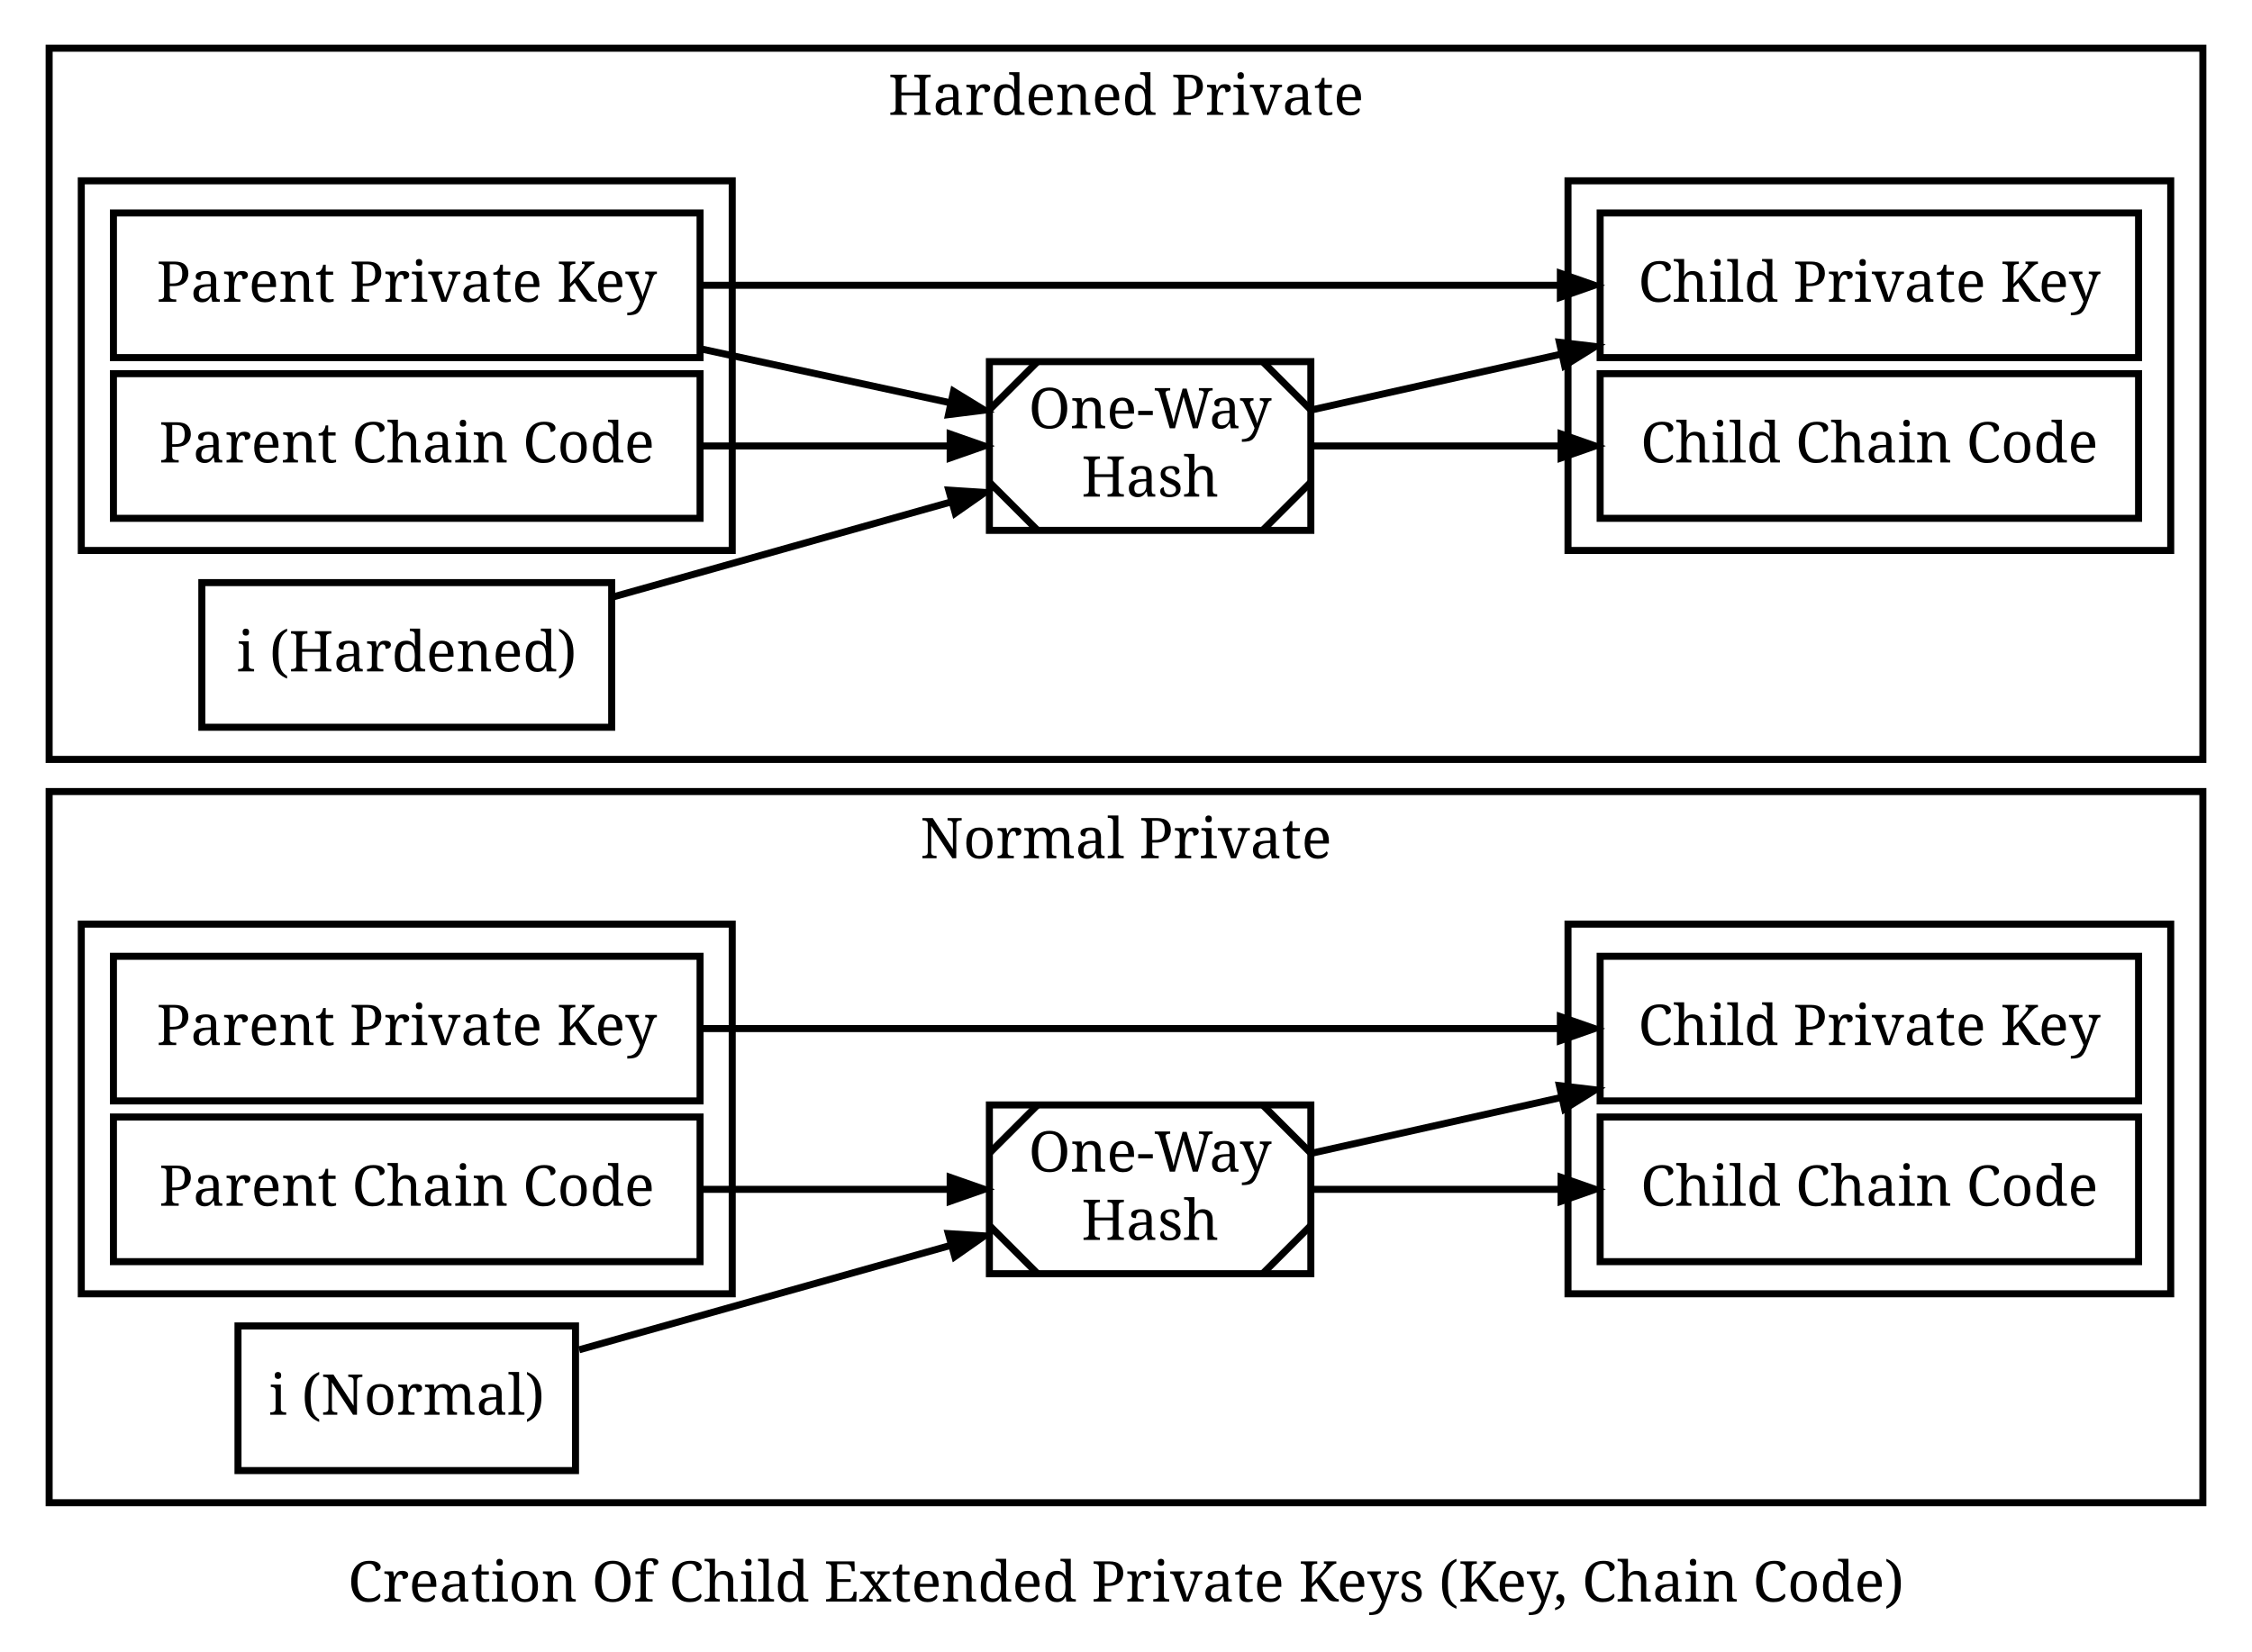
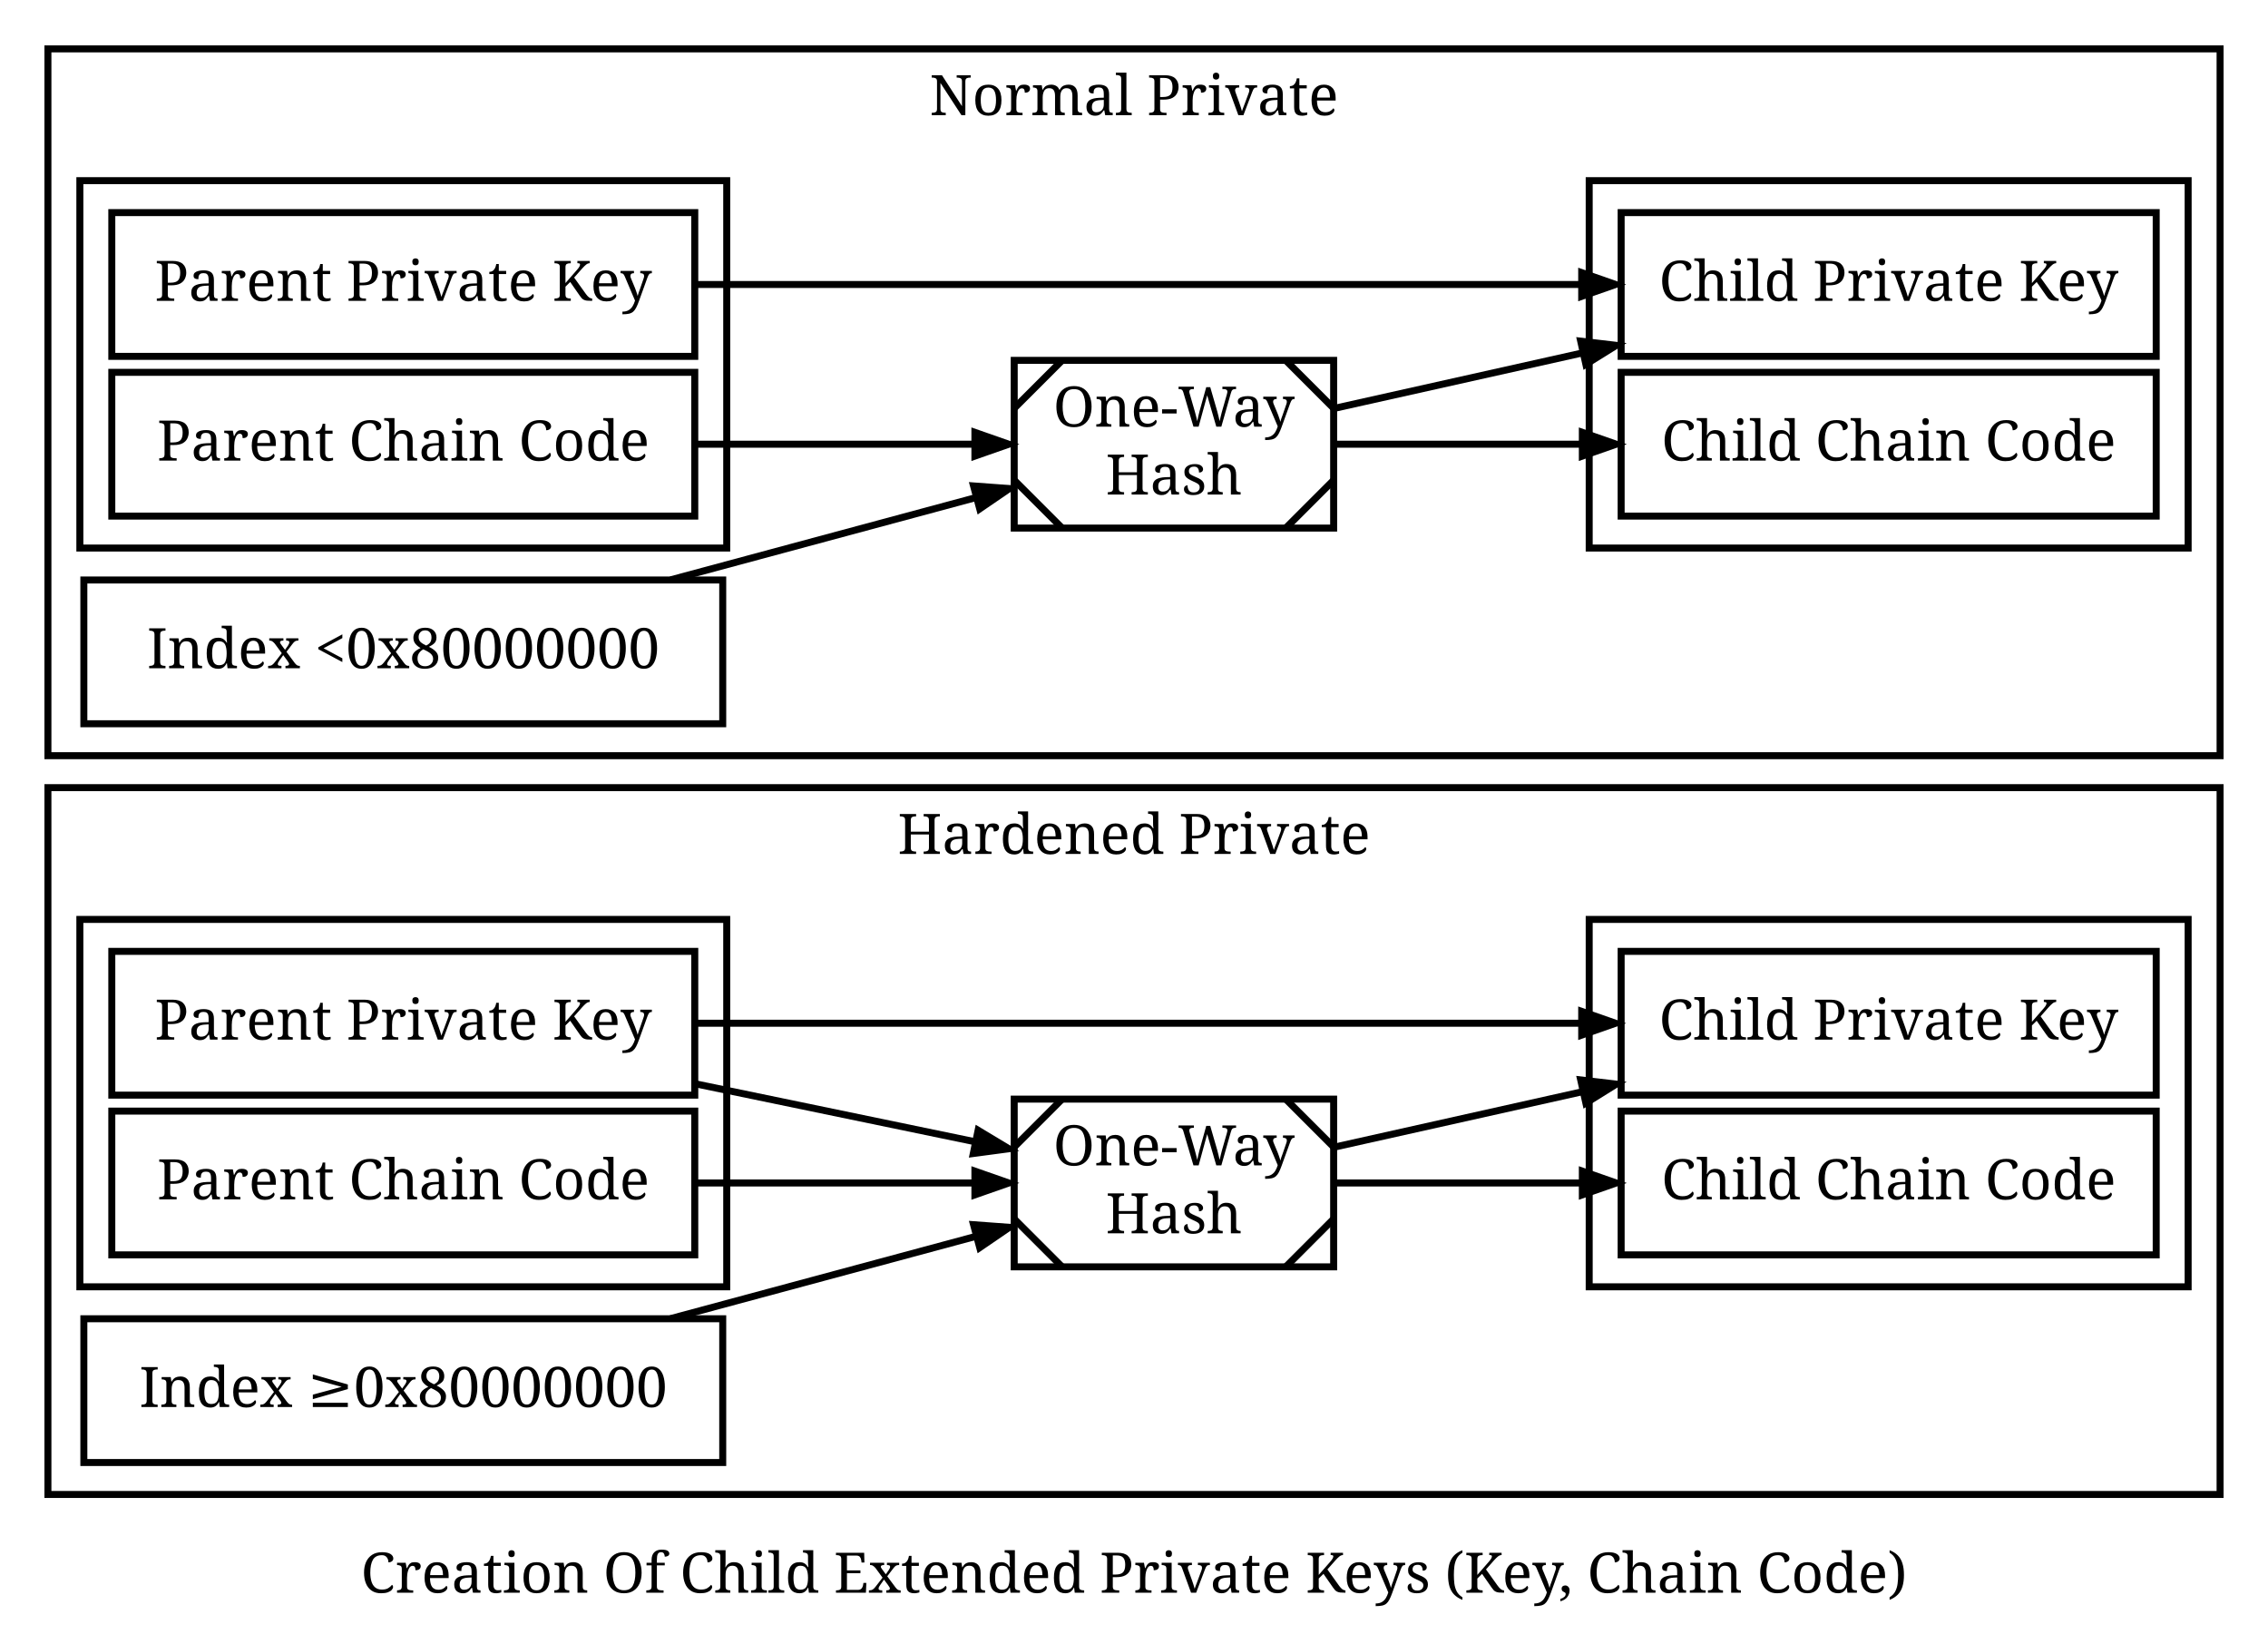
- <svg xmlns="http://www.w3.org/2000/svg" width="450pt" height="330pt" viewBox="0.00 0.00 450.00 330.27">
-   <g id="graph1" class="graph" transform="scale(0.803571 0.803571) rotate(0) translate(4 407)">
-     <polygon fill="white" stroke="white" points="-4,5 -4,-407 557,-407 557,5 -4,5" />
-     <text text-anchor="middle" x="276" y="-8.4" font-family="Times Roman,serif" font-size="14.00">Creation Of Child Extended Private Keys (Key, Chain Code)</text>
+ <svg xmlns="http://www.w3.org/2000/svg" width="450pt" height="326pt" viewBox="0.00 0.00 450.00 325.62">
+   <g id="graph1" class="graph" transform="scale(0.792254 0.792254) rotate(0) translate(4 407)">
+     <polygon fill="white" stroke="white" points="-4,5 -4,-407 565,-407 565,5 -4,5" />
+     <text text-anchor="middle" x="280" y="-8.4" font-family="Times Roman,serif" font-size="14.00">Creation Of Child Extended Private Keys (Key, Chain Code)</text>
    <g id="graph2" class="cluster">
-       <polygon fill="none" stroke="black" stroke-width="1.75" points="8,-33 8,-210 544,-210 544,-33 8,-33" />
-       <text text-anchor="middle" x="276" y="-193.4" font-family="Times Roman,serif" font-size="14.00">Normal Private</text>
+       <polygon fill="none" stroke="black" stroke-width="1.75" points="8,-33 8,-210 552,-210 552,-33 8,-33" />
+       <text text-anchor="middle" x="280" y="-193.4" font-family="Times Roman,serif" font-size="14.00">Hardened Private</text>
    </g>
    <g id="graph3" class="cluster">
      <polygon fill="none" stroke="black" stroke-width="1.75" points="16,-85 16,-177 178,-177 178,-85 16,-85" />
    </g>
    <g id="graph4" class="cluster">
-       <polygon fill="none" stroke="black" stroke-width="1.75" points="386,-85 386,-177 536,-177 536,-85 386,-85" />
+       <polygon fill="none" stroke="black" stroke-width="1.75" points="394,-85 394,-177 544,-177 544,-85 394,-85" />
    </g>
    <g id="graph5" class="cluster">
-       <polygon fill="none" stroke="black" stroke-width="1.75" points="8,-218 8,-395 544,-395 544,-218 8,-218" />
-       <text text-anchor="middle" x="276" y="-378.4" font-family="Times Roman,serif" font-size="14.00">Hardened Private</text>
+       <polygon fill="none" stroke="black" stroke-width="1.75" points="8,-218 8,-395 552,-395 552,-218 8,-218" />
+       <text text-anchor="middle" x="280" y="-378.4" font-family="Times Roman,serif" font-size="14.00">Normal Private</text>
    </g>
    <g id="graph6" class="cluster">
      <polygon fill="none" stroke="black" stroke-width="1.75" points="16,-270 16,-362 178,-362 178,-270 16,-270" />
    </g>
    <g id="graph7" class="cluster">
-       <polygon fill="none" stroke="black" stroke-width="1.75" points="386,-270 386,-362 536,-362 536,-270 386,-270" />
+       <polygon fill="none" stroke="black" stroke-width="1.75" points="394,-270 394,-362 544,-362 544,-270 394,-270" />
    </g>
    <g id="node3" class="node">
      <polygon fill="none" stroke="black" stroke-width="1.75" points="170,-169 24,-169 24,-133 170,-133 170,-169" />
      <text text-anchor="middle" x="97" y="-146.9" font-family="Times Roman,serif" font-size="14.00">Parent Private Key</text>
    </g>
    <g id="node6" class="node">
-       <polygon fill="none" stroke="black" stroke-width="1.75" points="528,-169 394,-169 394,-133 528,-133 528,-169" />
-       <text text-anchor="middle" x="461" y="-146.9" font-family="Times Roman,serif" font-size="14.00">Child Private Key</text>
+       <polygon fill="none" stroke="black" stroke-width="1.75" points="536,-169 402,-169 402,-133 536,-133 536,-169" />
+       <text text-anchor="middle" x="469" y="-146.9" font-family="Times Roman,serif" font-size="14.00">Child Private Key</text>
    </g>
-     <g id="edge13" class="edge">
-       <path fill="none" stroke="black" stroke-width="1.75" d="M170.223,-151C232.072,-151 320.393,-151 383.44,-151" />
-       <polygon fill="black" stroke="black" points="383.725,-154.5 393.725,-151 383.725,-147.5 383.725,-154.5" />
+     <g id="edge15" class="edge">
+       <path fill="none" stroke="black" stroke-width="1.75" d="M170.051,-151C233.921,-151 326.389,-151 391.534,-151" />
+       <polygon fill="black" stroke="black" points="391.746,-154.5 401.746,-151 391.746,-147.5 391.746,-154.5" />
+     </g>
+     <g id="node8" class="node">
+       <polygon fill="none" stroke="black" stroke-width="1.75" points="330,-132 250,-132 250,-90 330,-90 330,-132" />
+       <polyline fill="none" stroke="black" stroke-width="1.75" points="262,-132 250,-120 " />
+       <polyline fill="none" stroke="black" stroke-width="1.75" points="250,-102 262,-90 " />
+       <polyline fill="none" stroke="black" stroke-width="1.75" points="318,-90 330,-102 " />
+       <polyline fill="none" stroke="black" stroke-width="1.75" points="330,-120 318,-132 " />
+       <text text-anchor="middle" x="290" y="-115.4" font-family="Times Roman,serif" font-size="14.00">One-Way</text>
+       <text text-anchor="middle" x="290" y="-98.4" font-family="Times Roman,serif" font-size="14.00">Hash</text>
+     </g>
+     <g id="edge7" class="edge">
+       <path fill="none" stroke="black" stroke-width="1.75" d="M170.24,-135.821C193.425,-131.015 218.516,-125.815 239.712,-121.422" />
+       <polygon fill="black" stroke="black" points="240.697,-124.793 249.779,-119.336 239.277,-117.938 240.697,-124.793" />
    </g>
    <g id="node4" class="node">
      <polygon fill="none" stroke="black" stroke-width="1.75" points="170,-129 24,-129 24,-93 170,-93 170,-129" />
      <text text-anchor="middle" x="97" y="-106.9" font-family="Times Roman,serif" font-size="14.00">Parent Chain Code</text>
    </g>
-     <g id="node8" class="node">
-       <polygon fill="none" stroke="black" stroke-width="1.75" points="322,-132 242,-132 242,-90 322,-90 322,-132" />
-       <polyline fill="none" stroke="black" stroke-width="1.75" points="254,-132 242,-120 " />
-       <polyline fill="none" stroke="black" stroke-width="1.75" points="242,-102 254,-90 " />
-       <polyline fill="none" stroke="black" stroke-width="1.75" points="310,-90 322,-102 " />
-       <polyline fill="none" stroke="black" stroke-width="1.75" points="322,-120 310,-132 " />
-       <text text-anchor="middle" x="282" y="-115.4" font-family="Times Roman,serif" font-size="14.00">One-Way</text>
-       <text text-anchor="middle" x="282" y="-98.4" font-family="Times Roman,serif" font-size="14.00">Hash</text>
-     </g>
    <g id="edge5" class="edge">
-       <path fill="none" stroke="black" stroke-width="1.75" d="M170.117,-111C190.739,-111 212.708,-111 231.668,-111" />
-       <polygon fill="black" stroke="black" points="231.865,-114.5 241.865,-111 231.865,-107.5 231.865,-114.5" />
+       <path fill="none" stroke="black" stroke-width="1.75" d="M170.24,-111C193.425,-111 218.516,-111 239.712,-111" />
+       <polygon fill="black" stroke="black" points="239.779,-114.5 249.779,-111 239.779,-107.5 239.779,-114.5" />
    </g>
    <g id="node7" class="node">
-       <polygon fill="none" stroke="black" stroke-width="1.75" points="528,-129 394,-129 394,-93 528,-93 528,-129" />
-       <text text-anchor="middle" x="461" y="-106.9" font-family="Times Roman,serif" font-size="14.00">Child Chain Code</text>
+       <polygon fill="none" stroke="black" stroke-width="1.75" points="536,-129 402,-129 402,-93 536,-93 536,-129" />
+       <text text-anchor="middle" x="469" y="-106.9" font-family="Times Roman,serif" font-size="14.00">Child Chain Code</text>
+     </g>
+     <g id="edge11" class="edge">
+       <path fill="none" stroke="black" stroke-width="1.75" d="M330.171,-119.977C348.413,-124.053 370.63,-129.018 391.896,-133.77" />
+       <polygon fill="black" stroke="black" points="391.386,-137.242 401.908,-136.007 392.912,-130.411 391.386,-137.242" />
+     </g>
+     <g id="edge13" class="edge">
+       <path fill="none" stroke="black" stroke-width="1.75" d="M330.171,-111C348.413,-111 370.63,-111 391.896,-111" />
+       <polygon fill="black" stroke="black" points="391.908,-114.5 401.908,-111 391.908,-107.5 391.908,-114.5" />
+     </g>
+     <g id="node9" class="node">
+       <polygon fill="none" stroke="black" stroke-width="1.75" points="177,-77 17,-77 17,-41 177,-41 177,-77" />
+       <text text-anchor="middle" x="97" y="-54.9" font-family="Times Roman,serif" font-size="14.00">Index ≥0x80000000</text>
    </g>
    <g id="edge9" class="edge">
-       <path fill="none" stroke="black" stroke-width="1.75" d="M322.171,-119.977C340.413,-124.053 362.63,-129.018 383.896,-133.77" />
-       <polygon fill="black" stroke="black" points="383.386,-137.242 393.908,-136.007 384.912,-130.411 383.386,-137.242" />
+       <path fill="none" stroke="black" stroke-width="1.75" d="M163.96,-77.041C188.903,-83.761 216.759,-91.267 239.928,-97.509" />
+       <polygon fill="black" stroke="black" points="239.315,-100.969 249.881,-100.191 241.136,-94.21 239.315,-100.969" />
    </g>
-     <g id="edge11" class="edge">
-       <path fill="none" stroke="black" stroke-width="1.75" d="M322.171,-111C340.413,-111 362.63,-111 383.896,-111" />
-       <polygon fill="black" stroke="black" points="383.908,-114.5 393.908,-111 383.908,-107.5 383.908,-114.5" />
-     </g>
-     <g id="node9" class="node">
-       <polygon fill="none" stroke="black" stroke-width="1.75" points="139,-77 55,-77 55,-41 139,-41 139,-77" />
-       <text text-anchor="middle" x="97" y="-54.9" font-family="Times Roman,serif" font-size="14.00">i (Normal)</text>
-     </g>
-     <g id="edge7" class="edge">
-       <path fill="none" stroke="black" stroke-width="1.75" d="M139.908,-71.061C167.407,-78.79 203.208,-88.853 231.993,-96.944" />
-       <polygon fill="black" stroke="black" points="231.284,-100.38 241.858,-99.717 233.178,-93.641 231.284,-100.38" />
-     </g>
-     <g id="node17" class="node">
+     <g id="node18" class="node">
      <polygon fill="none" stroke="black" stroke-width="1.75" points="170,-354 24,-354 24,-318 170,-318 170,-354" />
      <text text-anchor="middle" x="97" y="-331.9" font-family="Times Roman,serif" font-size="14.00">Parent Private Key</text>
    </g>
-     <g id="node20" class="node">
-       <polygon fill="none" stroke="black" stroke-width="1.75" points="528,-354 394,-354 394,-318 528,-318 528,-354" />
-       <text text-anchor="middle" x="461" y="-331.9" font-family="Times Roman,serif" font-size="14.00">Child Private Key</text>
+     <g id="node21" class="node">
+       <polygon fill="none" stroke="black" stroke-width="1.75" points="536,-354 402,-354 402,-318 536,-318 536,-354" />
+       <text text-anchor="middle" x="469" y="-331.9" font-family="Times Roman,serif" font-size="14.00">Child Private Key</text>
    </g>
    <g id="edge28" class="edge">
-       <path fill="none" stroke="black" stroke-width="1.75" d="M170.223,-336C232.072,-336 320.393,-336 383.44,-336" />
-       <polygon fill="black" stroke="black" points="383.725,-339.5 393.725,-336 383.725,-332.5 383.725,-339.5" />
+       <path fill="none" stroke="black" stroke-width="1.75" d="M170.051,-336C233.921,-336 326.389,-336 391.534,-336" />
+       <polygon fill="black" stroke="black" points="391.746,-339.5 401.746,-336 391.746,-332.5 391.746,-339.5" />
    </g>
-     <g id="node22" class="node">
-       <polygon fill="none" stroke="black" stroke-width="1.75" points="322,-317 242,-317 242,-275 322,-275 322,-317" />
-       <polyline fill="none" stroke="black" stroke-width="1.75" points="254,-317 242,-305 " />
-       <polyline fill="none" stroke="black" stroke-width="1.75" points="242,-287 254,-275 " />
-       <polyline fill="none" stroke="black" stroke-width="1.75" points="310,-275 322,-287 " />
-       <polyline fill="none" stroke="black" stroke-width="1.75" points="322,-305 310,-317 " />
-       <text text-anchor="middle" x="282" y="-300.4" font-family="Times Roman,serif" font-size="14.00">One-Way</text>
-       <text text-anchor="middle" x="282" y="-283.4" font-family="Times Roman,serif" font-size="14.00">Hash</text>
-     </g>
-     <g id="edge20" class="edge">
-       <path fill="none" stroke="black" stroke-width="1.75" d="M170.117,-320.191C190.835,-315.711 212.911,-310.938 231.931,-306.826" />
-       <polygon fill="black" stroke="black" points="232.83,-310.212 241.865,-304.678 231.351,-303.37 232.83,-310.212" />
-     </g>
-     <g id="node18" class="node">
+     <g id="node19" class="node">
      <polygon fill="none" stroke="black" stroke-width="1.75" points="170,-314 24,-314 24,-278 170,-278 170,-314" />
      <text text-anchor="middle" x="97" y="-291.9" font-family="Times Roman,serif" font-size="14.00">Parent Chain Code</text>
    </g>
-     <g id="edge18" class="edge">
-       <path fill="none" stroke="black" stroke-width="1.75" d="M170.117,-296C190.739,-296 212.708,-296 231.668,-296" />
-       <polygon fill="black" stroke="black" points="231.865,-299.5 241.865,-296 231.865,-292.5 231.865,-299.5" />
+     <g id="node23" class="node">
+       <polygon fill="none" stroke="black" stroke-width="1.75" points="330,-317 250,-317 250,-275 330,-275 330,-317" />
+       <polyline fill="none" stroke="black" stroke-width="1.75" points="262,-317 250,-305 " />
+       <polyline fill="none" stroke="black" stroke-width="1.75" points="250,-287 262,-275 " />
+       <polyline fill="none" stroke="black" stroke-width="1.75" points="318,-275 330,-287 " />
+       <polyline fill="none" stroke="black" stroke-width="1.75" points="330,-305 318,-317 " />
+       <text text-anchor="middle" x="290" y="-300.4" font-family="Times Roman,serif" font-size="14.00">One-Way</text>
+       <text text-anchor="middle" x="290" y="-283.4" font-family="Times Roman,serif" font-size="14.00">Hash</text>
    </g>
-     <g id="node21" class="node">
-       <polygon fill="none" stroke="black" stroke-width="1.75" points="528,-314 394,-314 394,-278 528,-278 528,-314" />
-       <text text-anchor="middle" x="461" y="-291.9" font-family="Times Roman,serif" font-size="14.00">Child Chain Code</text>
+     <g id="edge20" class="edge">
+       <path fill="none" stroke="black" stroke-width="1.75" d="M170.24,-296C193.425,-296 218.516,-296 239.712,-296" />
+       <polygon fill="black" stroke="black" points="239.779,-299.5 249.779,-296 239.779,-292.5 239.779,-299.5" />
+     </g>
+     <g id="node22" class="node">
+       <polygon fill="none" stroke="black" stroke-width="1.75" points="536,-314 402,-314 402,-278 536,-278 536,-314" />
+       <text text-anchor="middle" x="469" y="-291.9" font-family="Times Roman,serif" font-size="14.00">Child Chain Code</text>
    </g>
    <g id="edge24" class="edge">
-       <path fill="none" stroke="black" stroke-width="1.75" d="M322.171,-304.977C340.413,-309.053 362.63,-314.018 383.896,-318.77" />
-       <polygon fill="black" stroke="black" points="383.386,-322.242 393.908,-321.007 384.912,-315.411 383.386,-322.242" />
+       <path fill="none" stroke="black" stroke-width="1.75" d="M330.171,-304.977C348.413,-309.053 370.63,-314.018 391.896,-318.77" />
+       <polygon fill="black" stroke="black" points="391.386,-322.242 401.908,-321.007 392.912,-315.411 391.386,-322.242" />
    </g>
    <g id="edge26" class="edge">
-       <path fill="none" stroke="black" stroke-width="1.75" d="M322.171,-296C340.413,-296 362.63,-296 383.896,-296" />
-       <polygon fill="black" stroke="black" points="383.908,-299.5 393.908,-296 383.908,-292.5 383.908,-299.5" />
+       <path fill="none" stroke="black" stroke-width="1.75" d="M330.171,-296C348.413,-296 370.63,-296 391.896,-296" />
+       <polygon fill="black" stroke="black" points="391.908,-299.5 401.908,-296 391.908,-292.5 391.908,-299.5" />
    </g>
-     <g id="node23" class="node">
-       <polygon fill="none" stroke="black" stroke-width="1.75" points="148,-262 46,-262 46,-226 148,-226 148,-262" />
-       <text text-anchor="middle" x="97" y="-239.9" font-family="Times Roman,serif" font-size="14.00">i (Hardened)</text>
+     <g id="node24" class="node">
+       <polygon fill="none" stroke="black" stroke-width="1.75" points="177,-262 17,-262 17,-226 177,-226 177,-262" />
+       <text text-anchor="middle" x="97" y="-239.9" font-family="Times Roman,serif" font-size="14.00">Index &lt;0x80000000</text>
    </g>
    <g id="edge22" class="edge">
-       <path fill="none" stroke="black" stroke-width="1.75" d="M148.042,-258.347C174.311,-265.731 206.205,-274.696 232.282,-282.025" />
-       <polygon fill="black" stroke="black" points="231.393,-285.411 241.967,-284.748 233.287,-278.672 231.393,-285.411" />
+       <path fill="none" stroke="black" stroke-width="1.75" d="M163.96,-262.041C188.903,-268.761 216.759,-276.267 239.928,-282.509" />
+       <polygon fill="black" stroke="black" points="239.315,-285.969 249.881,-285.191 241.136,-279.21 239.315,-285.969" />
    </g>
  </g>
</svg>
